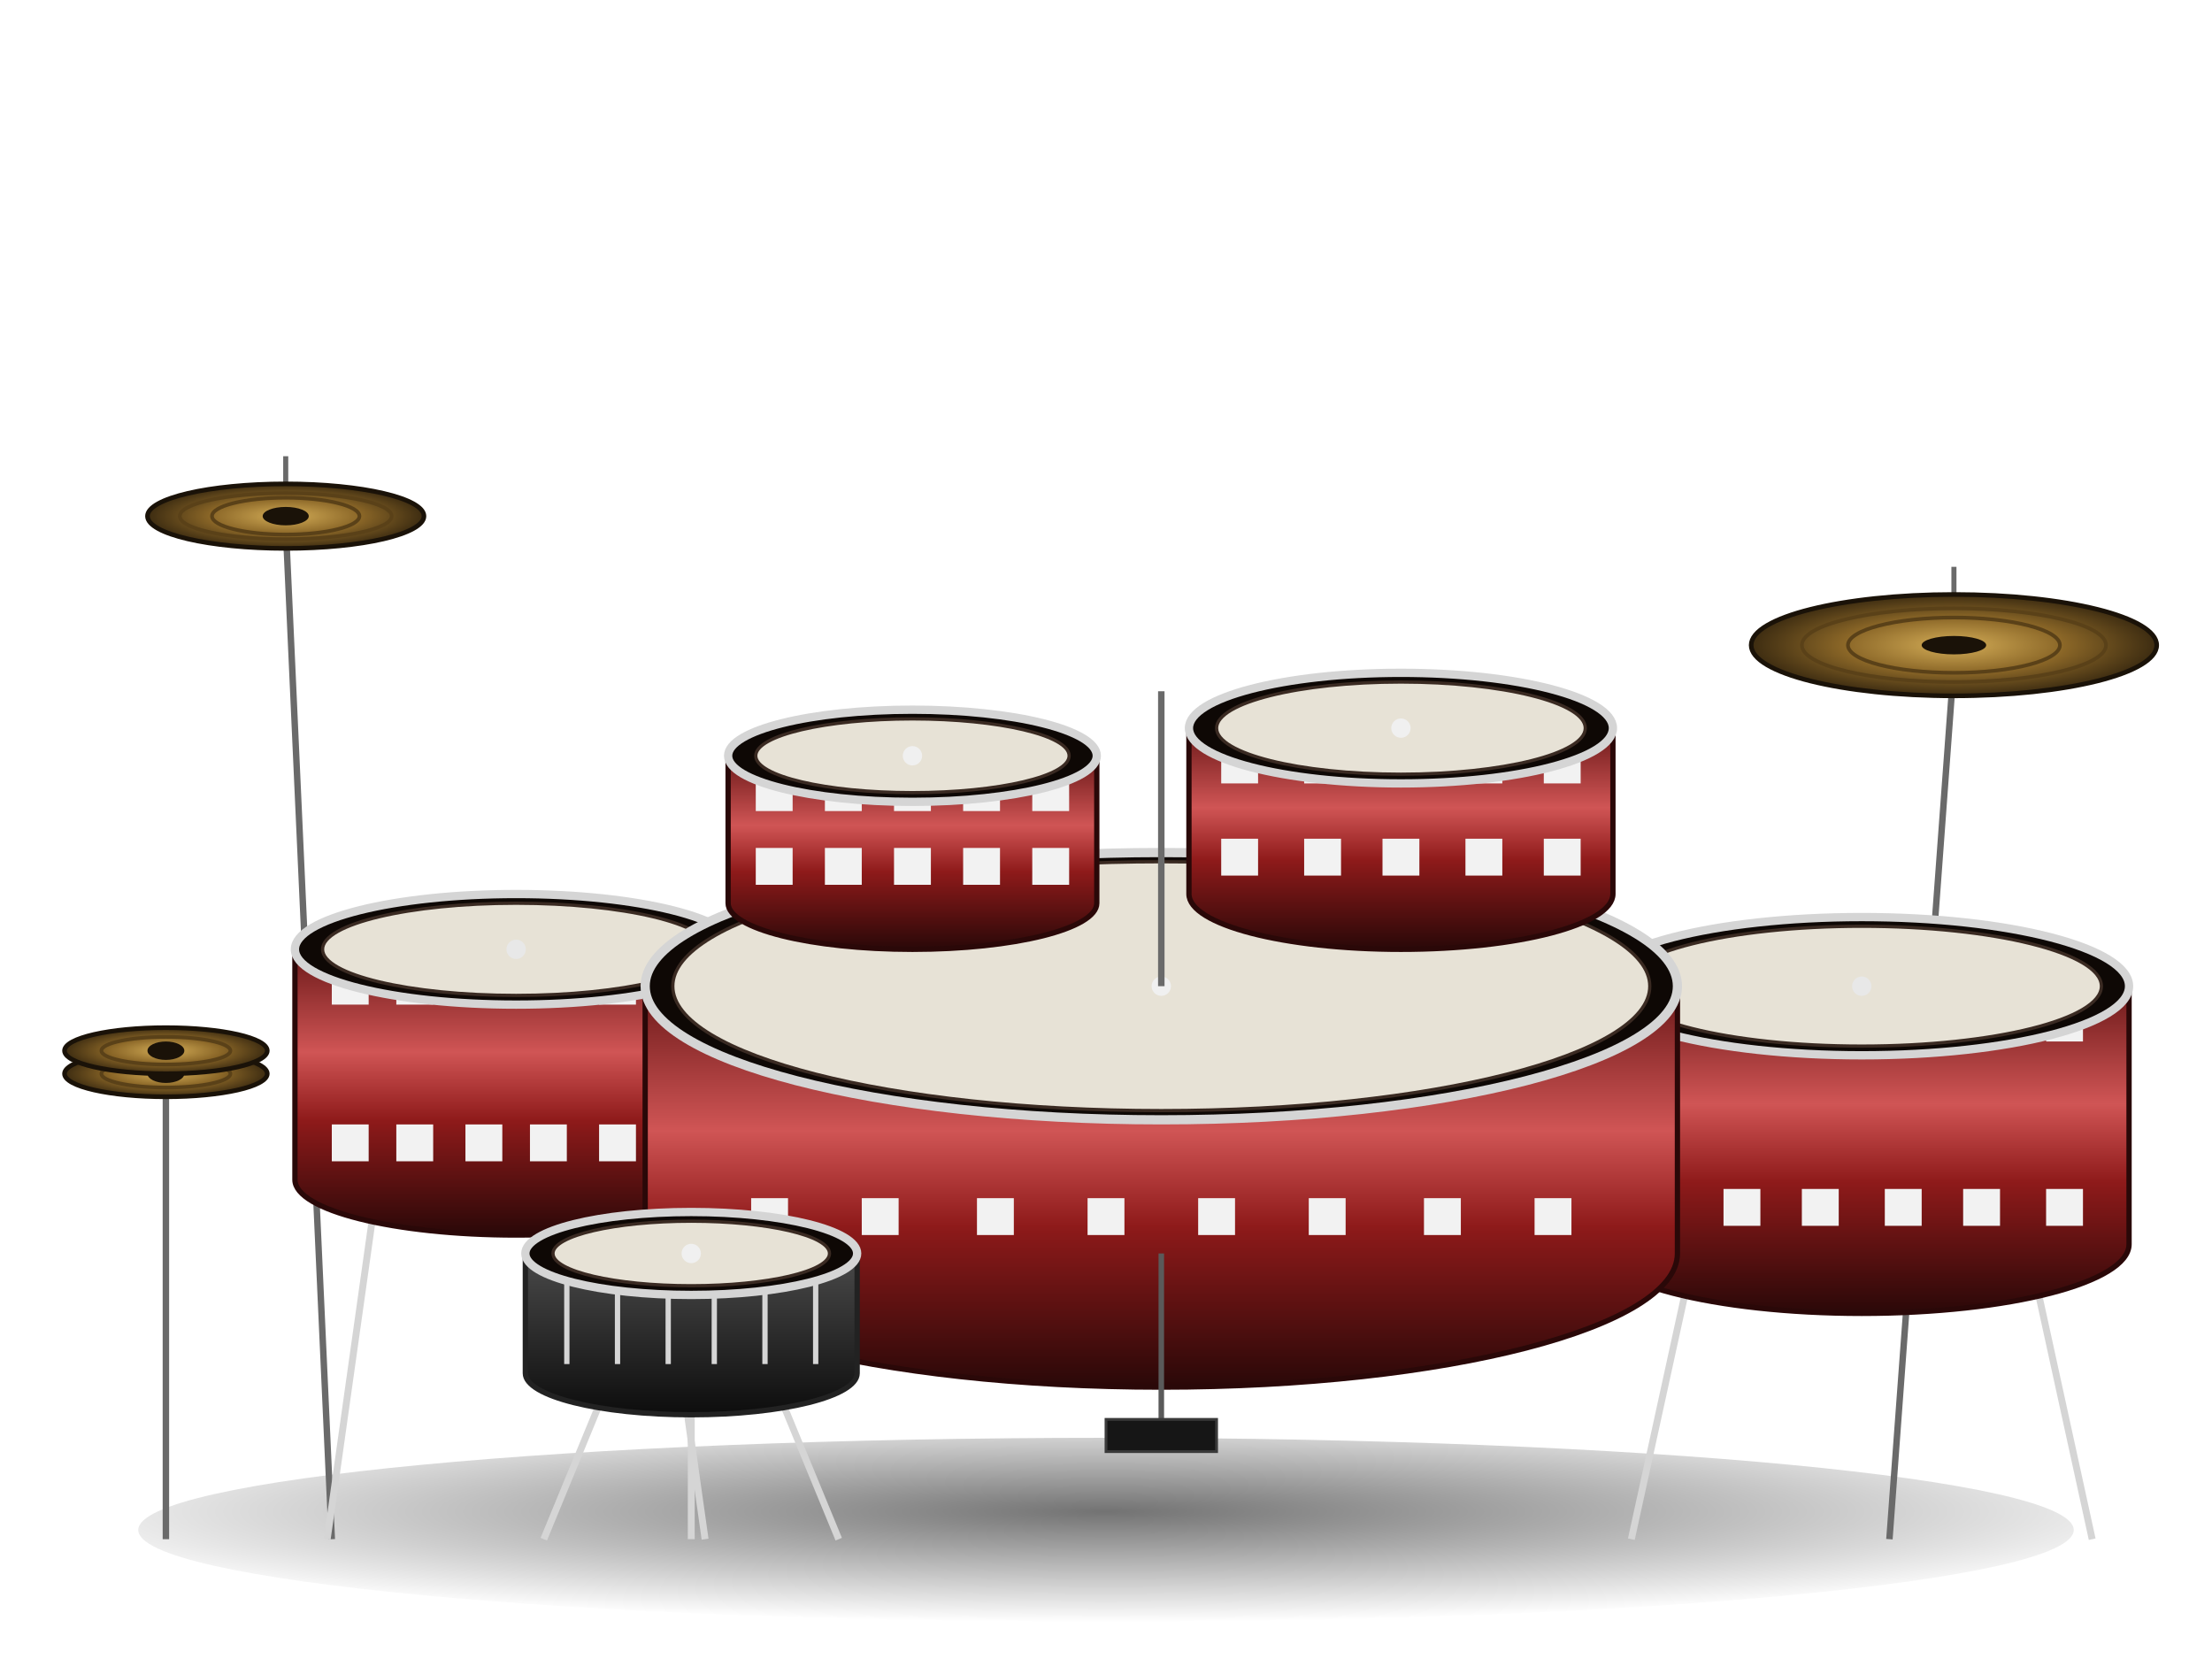
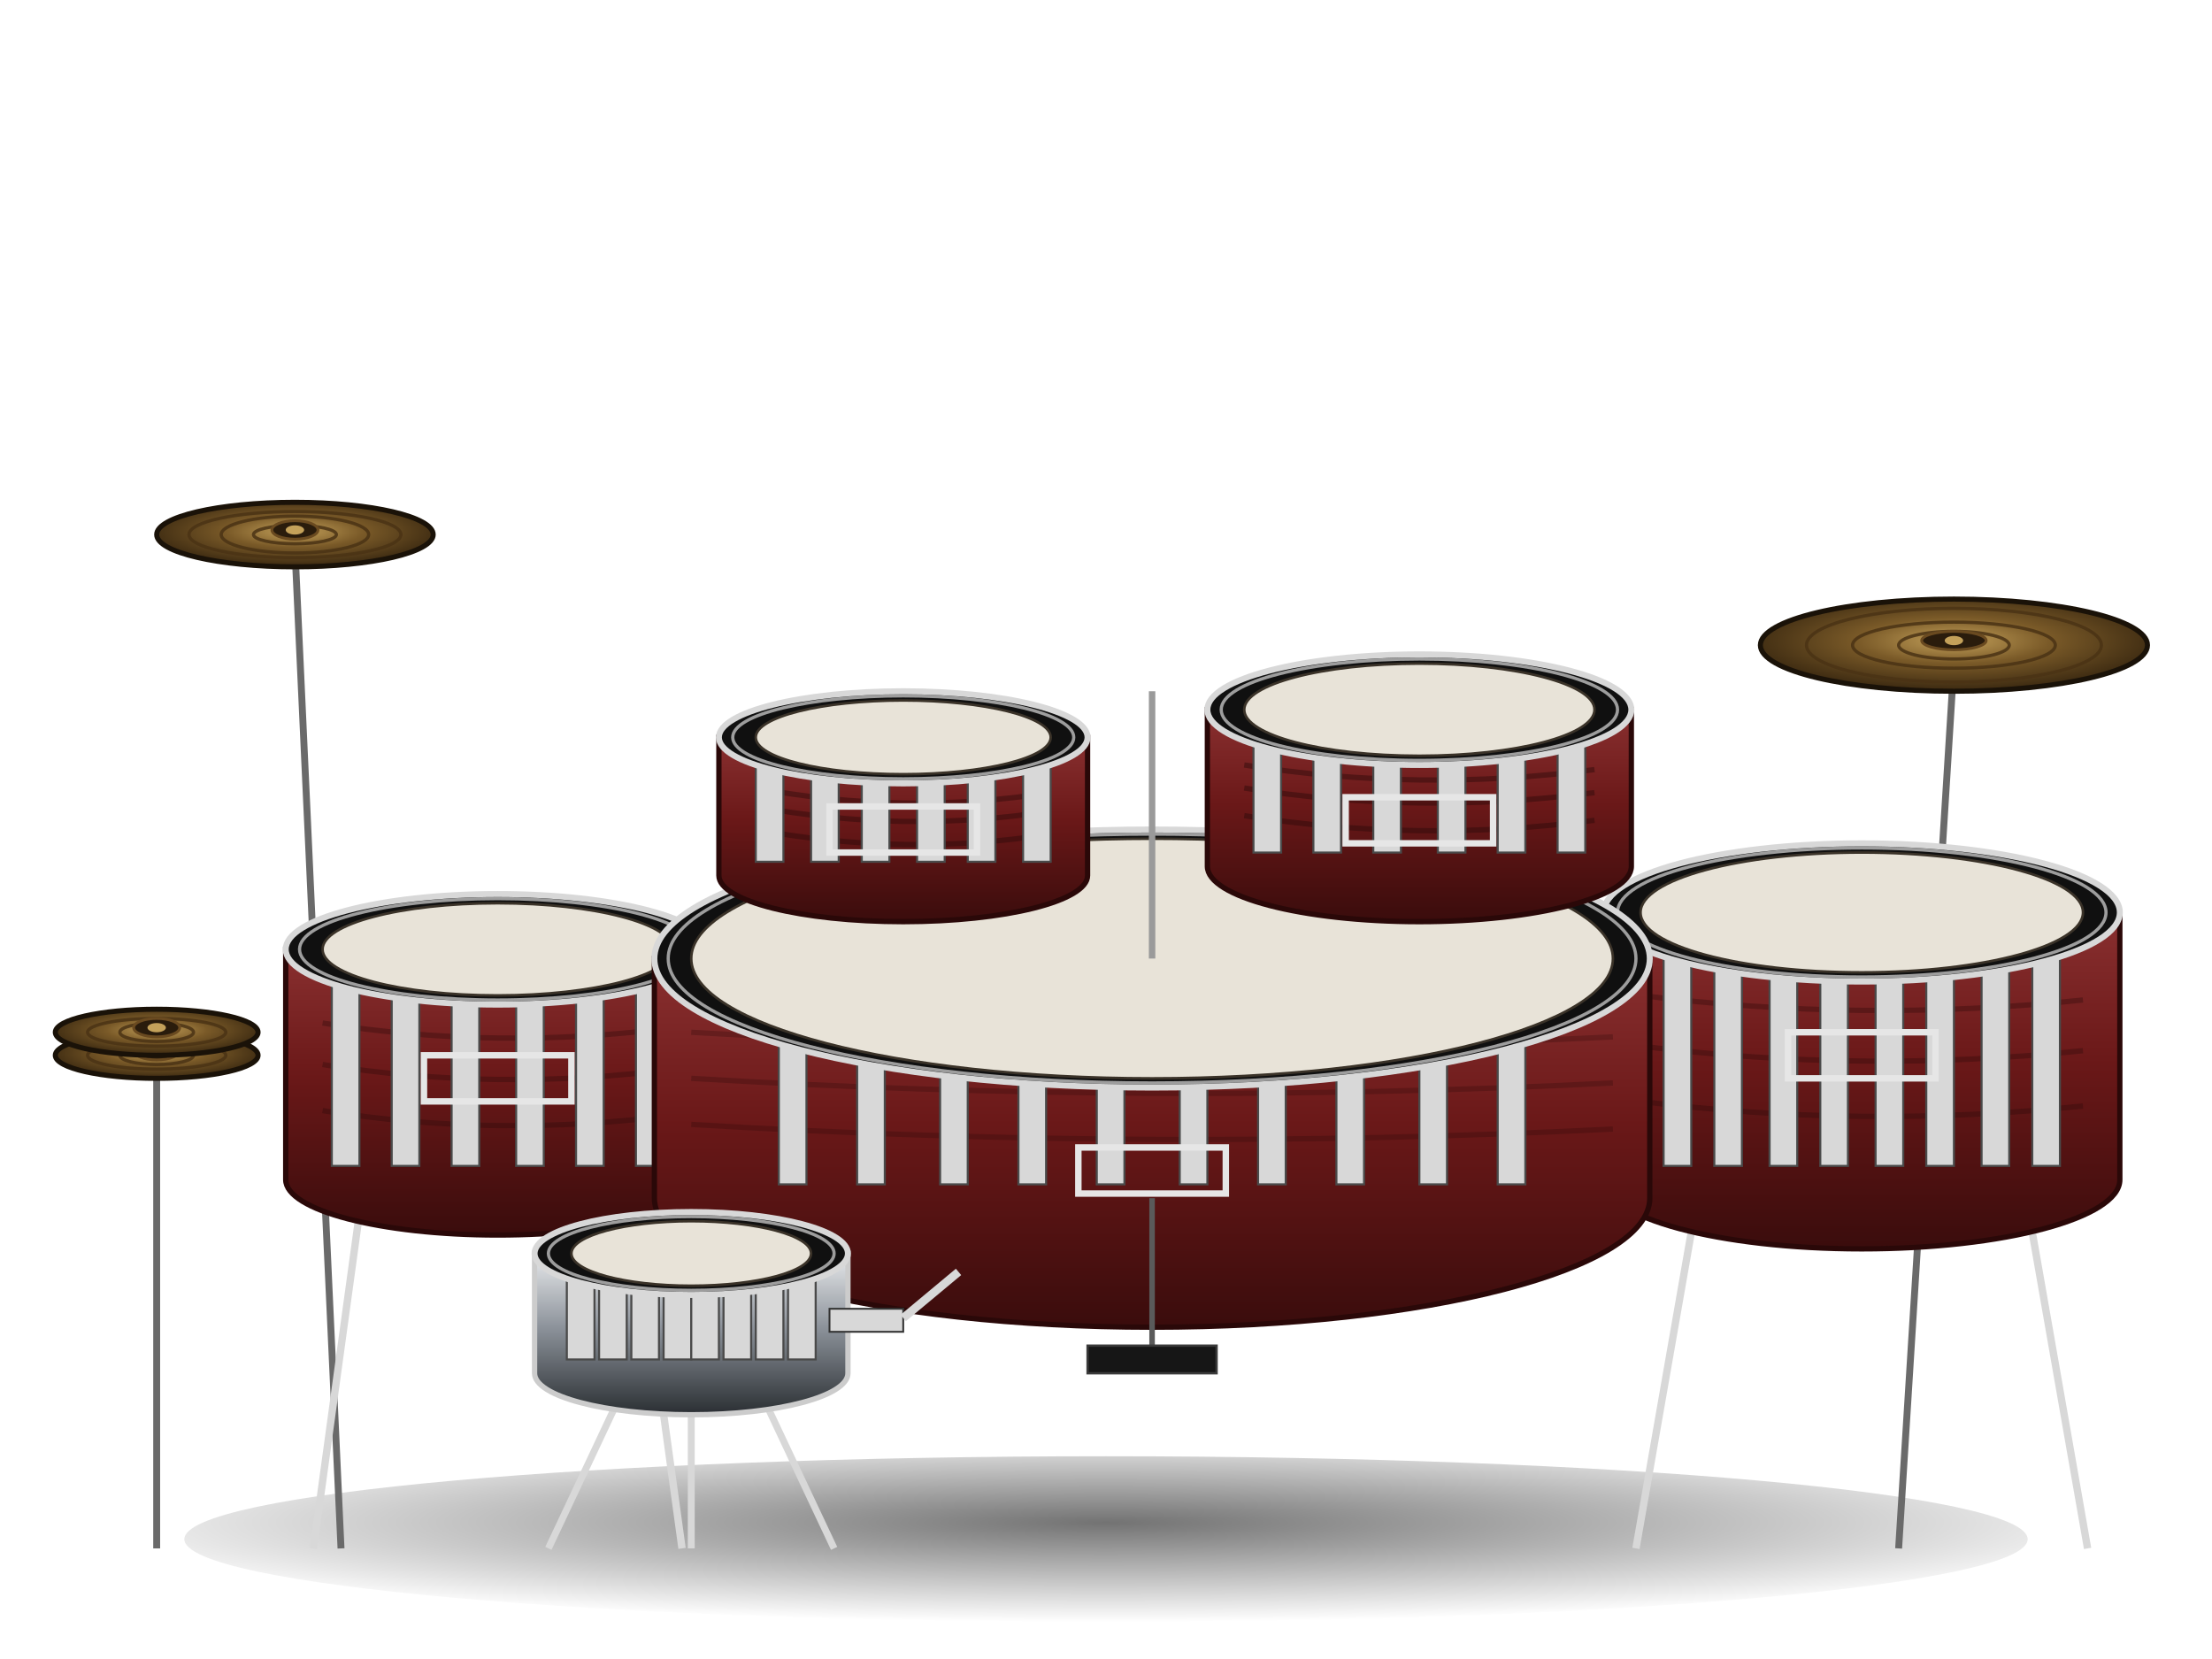
- <svg xmlns="http://www.w3.org/2000/svg" viewBox="0 0 480 360" fill="none" role="img" aria-label="Sonor Phonic drum kit, isometric view">
+ <svg xmlns="http://www.w3.org/2000/svg" viewBox="0 0 480 360" fill="none" role="img" aria-label="Late 1970s red beech drum kit, isometric view">
  <defs>
-     <radialGradient id="so-cymbal" cx="0.5" cy="0.5" r="0.5">
-       <stop offset="0" stop-color="#d4ad57" />
-       <stop offset="0.55" stop-color="#8a6627" />
-       <stop offset="1" stop-color="#3d2c11" />
+     <radialGradient id="so-cymbal" cx="0.5" cy="0.45" r="0.55">
+       <stop offset="0" stop-color="#c4a15a" />
+       <stop offset="0.45" stop-color="#7a5a28" />
+       <stop offset="1" stop-color="#3a2810" />
    </radialGradient>
    <radialGradient id="so-floor" cx="0.5" cy="0.4" r="0.6">
      <stop offset="0" stop-color="#000" stop-opacity="0.55" />
      <stop offset="1" stop-color="#000" stop-opacity="0" />
    </radialGradient>
    <linearGradient id="so-chrome" x1="0" y1="0" x2="0" y2="1">
-       <stop offset="0" stop-color="#4a4a4a" />
-       <stop offset="1" stop-color="#0d0d0d" />
+       <stop offset="0" stop-color="#e8eaec" />
+       <stop offset="0.45" stop-color="#8e949c" />
+       <stop offset="1" stop-color="#2a2e32" />
+     </linearGradient>
+     <linearGradient id="so-brass" x1="0" y1="0" x2="0" y2="1">
+       <stop offset="0" stop-color="#f0d7a0" />
+       <stop offset="0.45" stop-color="#b8883c" />
+       <stop offset="1" stop-color="#5a3c18" />
    </linearGradient>
    <linearGradient id="so-shell" x1="0" y1="0" x2="0" y2="1">
-       <stop offset="0" stop-color="#6a1818" />
-       <stop offset="0.36" stop-color="#d05555" />
-       <stop offset="0.6" stop-color="#8e1a1a" />
-       <stop offset="1" stop-color="#2a0808" />
+       <stop offset="0" stop-color="#8a3030" />
+       <stop offset="0.45" stop-color="#6a1818" />
+       <stop offset="1" stop-color="#3a0c0c" />
    </linearGradient>
  </defs>
-   <ellipse cx="240" cy="332" rx="210" ry="20" fill="url(#so-floor)" />
-   <g>
-     <line x1="62" y1="114" x2="72" y2="334" stroke="#6a6a6a" stroke-width="1.4" />
-     <line x1="62" y1="114" x2="62" y2="99" stroke="#6a6a6a" stroke-width="1.1" />
-     <ellipse cx="62" cy="112" rx="30" ry="7" fill="url(#so-cymbal)" stroke="#1a1208" stroke-width="1" />
-     <ellipse cx="62" cy="112" rx="23" ry="5" fill="none" stroke="#5a4118" stroke-width="0.8" />
-     <ellipse cx="62" cy="112" rx="16" ry="4" fill="none" stroke="#5a4118" stroke-width="0.8" />
-     <ellipse cx="62" cy="112" rx="5" ry="2" fill="#1a1208" />
-   </g>
-   <g>
-     <line x1="424" y1="144" x2="410" y2="334" stroke="#6a6a6a" stroke-width="1.4" />
-     <line x1="424" y1="144" x2="424" y2="123" stroke="#6a6a6a" stroke-width="1.1" />
-     <ellipse cx="424" cy="140" rx="44" ry="11" fill="url(#so-cymbal)" stroke="#1a1208" stroke-width="1" />
-     <ellipse cx="424" cy="140" rx="33" ry="8" fill="none" stroke="#5a4118" stroke-width="0.8" />
-     <ellipse cx="424" cy="140" rx="23" ry="6" fill="none" stroke="#5a4118" stroke-width="0.8" />
-     <ellipse cx="424" cy="140" rx="7" ry="2" fill="#1a1208" />
-   </g>
-   <g>
-     <line x1="82" y1="256" x2="71" y2="334" stroke="#d5d5d5" stroke-width="1.5" />
-     <line x1="142" y1="256" x2="153" y2="334" stroke="#d5d5d5" stroke-width="1.5" />
-     <path d="M64 206 L64 256 A48 12 0 0 0 160 256 L160 206 Z" fill="url(#so-shell)" stroke="#2a0808" stroke-width="1.15" />
+   <ellipse cx="240" cy="334" rx="200" ry="18" fill="url(#so-floor)" />
+   <g>
+     <line x1="64" y1="119" x2="74" y2="336" stroke="#6a6a6a" stroke-width="1.5" />
+     <line x1="64" y1="109" x2="64" y2="118" stroke="#7a7a7a" stroke-width="1.2" />
+     <ellipse cx="64" cy="116" rx="30" ry="7" fill="url(#so-cymbal)" stroke="#1a1208" stroke-width="1.1" />
+     <ellipse cx="64" cy="116" rx="23" ry="5" fill="none" stroke="#4a3214" stroke-width="0.7" opacity="0.85" />
+     <ellipse cx="64" cy="116" rx="16" ry="4" fill="none" stroke="#4a3214" stroke-width="0.7" opacity="0.85" />
+     <ellipse cx="64" cy="116" rx="9" ry="2" fill="none" stroke="#4a3214" stroke-width="0.7" opacity="0.85" />
+     <ellipse cx="64" cy="115" rx="5" ry="2" fill="#2a1c0c" stroke="#6a4a20" stroke-width="0.6" />
+     <ellipse cx="64" cy="115" rx="2" ry="1" fill="#c4a15a" />
+   </g>
+   <g>
+     <line x1="424" y1="144" x2="412" y2="336" stroke="#6a6a6a" stroke-width="1.5" />
+     <line x1="424" y1="130" x2="424" y2="143" stroke="#7a7a7a" stroke-width="1.2" />
+     <ellipse cx="424" cy="140" rx="42" ry="10" fill="url(#so-cymbal)" stroke="#1a1208" stroke-width="1.1" />
+     <ellipse cx="424" cy="140" rx="32" ry="8" fill="none" stroke="#4a3214" stroke-width="0.7" opacity="0.85" />
+     <ellipse cx="424" cy="140" rx="22" ry="5" fill="none" stroke="#4a3214" stroke-width="0.7" opacity="0.85" />
+     <ellipse cx="424" cy="140" rx="12" ry="3" fill="none" stroke="#4a3214" stroke-width="0.7" opacity="0.85" />
+     <ellipse cx="424" cy="139" rx="7" ry="2" fill="#2a1c0c" stroke="#6a4a20" stroke-width="0.6" />
+     <ellipse cx="424" cy="139" rx="2" ry="1" fill="#c4a15a" />
+   </g>
+   <g>
+     <line x1="79" y1="256" x2="68" y2="336" stroke="#d8d8d8" stroke-width="1.6" />
+     <line x1="137" y1="256" x2="148" y2="336" stroke="#d8d8d8" stroke-width="1.6" />
+     <rect x="76" y="254" width="6" height="6" fill="#d8d8d8" />
+     <rect x="134" y="254" width="6" height="6" fill="#d8d8d8" />
+     <path d="M62 206 L62 256 A46 12 0 0 0 154 256 L154 206 Z" fill="url(#so-shell)" stroke="#2a0808" stroke-width="1.15" />
    <clipPath id="so-floor-l">
-       <path d="M64 206 L64 256 A48 12 0 0 0 160 256 L160 206 Z" />
+       <path d="M62 206 L62 256 A46 12 0 0 0 154 256 L154 206 Z" />
    </clipPath>
    <g clip-path="url(#so-floor-l)">
-       </g>
-     <rect x="72" y="210" width="8" height="8" fill="#f2f2f2" />
-     <rect x="72" y="244" width="8" height="8" fill="#f2f2f2" />
-     <rect x="86" y="210" width="8" height="8" fill="#f2f2f2" />
-     <rect x="86" y="244" width="8" height="8" fill="#f2f2f2" />
-     <rect x="101" y="210" width="8" height="8" fill="#f2f2f2" />
-     <rect x="101" y="244" width="8" height="8" fill="#f2f2f2" />
-     <rect x="115" y="210" width="8" height="8" fill="#f2f2f2" />
-     <rect x="115" y="244" width="8" height="8" fill="#f2f2f2" />
-     <rect x="130" y="210" width="8" height="8" fill="#f2f2f2" />
-     <rect x="130" y="244" width="8" height="8" fill="#f2f2f2" />
-     <rect x="144" y="210" width="8" height="8" fill="#f2f2f2" />
-     <rect x="144" y="244" width="8" height="8" fill="#f2f2f2" />
-     <ellipse cx="112" cy="206" rx="48" ry="12" fill="#0e0805" stroke="#d5d5d5" stroke-width="1.8" />
-     <ellipse cx="112" cy="206" rx="42" ry="10" fill="#e7e2d6" stroke="#3a2a22" stroke-width="0.7" />
-     <circle cx="112" cy="206" r="2.1" fill="#e8e8e8" />
-   </g>
-   <g>
-     <line x1="368" y1="270" x2="354" y2="334" stroke="#d5d5d5" stroke-width="1.5" />
-     <line x1="440" y1="270" x2="454" y2="334" stroke="#d5d5d5" stroke-width="1.5" />
-     <path d="M346 214 L346 270 A58 15 0 0 0 462 270 L462 214 Z" fill="url(#so-shell)" stroke="#2a0808" stroke-width="1.15" />
+       <path d="M70 212 Q108 218 146 213" fill="none" stroke="#2a0808" stroke-width="1.15" opacity="0.35" />
+       <path d="M70 222 Q108 228 146 223" fill="none" stroke="#2a0808" stroke-width="1.15" opacity="0.35" />
+       <path d="M70 231 Q108 237 146 232" fill="none" stroke="#2a0808" stroke-width="1.15" opacity="0.35" />
+       <path d="M70 241 Q108 247 146 242" fill="none" stroke="#2a0808" stroke-width="1.15" opacity="0.35" />
+     </g>
+     <rect x="72" y="209" width="6" height="44" fill="#d8d8d8" stroke="#4a4a4a" stroke-width="0.45" />
+     <rect x="85" y="209" width="6" height="44" fill="#d8d8d8" stroke="#4a4a4a" stroke-width="0.45" />
+     <rect x="98" y="209" width="6" height="44" fill="#d8d8d8" stroke="#4a4a4a" stroke-width="0.45" />
+     <rect x="112" y="209" width="6" height="44" fill="#d8d8d8" stroke="#4a4a4a" stroke-width="0.45" />
+     <rect x="125" y="209" width="6" height="44" fill="#d8d8d8" stroke="#4a4a4a" stroke-width="0.45" />
+     <rect x="138" y="209" width="6" height="44" fill="#d8d8d8" stroke="#4a4a4a" stroke-width="0.45" />
+     <rect x="92" y="229" width="32" height="10" fill="none" stroke="#e6e6e6" stroke-width="1.4" />
+     <ellipse cx="108" cy="206" rx="46" ry="12" fill="#101010" stroke="#d8d8d8" stroke-width="1.3" />
+     <ellipse cx="108" cy="206" rx="43" ry="11" fill="none" stroke="#d8d8d8" stroke-width="0.7" opacity="0.7" />
+     <ellipse cx="108" cy="206" rx="38" ry="10" fill="#e8e3d8" stroke="#3a3228" stroke-width="0.55" />
+   </g>
+   <g>
+     <line x1="369" y1="256" x2="355" y2="336" stroke="#d8d8d8" stroke-width="1.6" />
+     <line x1="439" y1="256" x2="453" y2="336" stroke="#d8d8d8" stroke-width="1.6" />
+     <rect x="366" y="254" width="6" height="6" fill="#d8d8d8" />
+     <rect x="436" y="254" width="6" height="6" fill="#d8d8d8" />
+     <path d="M348 198 L348 256 A56 15 0 0 0 460 256 L460 198 Z" fill="url(#so-shell)" stroke="#2a0808" stroke-width="1.15" />
    <clipPath id="so-floor-r">
-       <path d="M346 214 L346 270 A58 15 0 0 0 462 270 L462 214 Z" />
+       <path d="M348 198 L348 256 A56 15 0 0 0 460 256 L460 198 Z" />
    </clipPath>
    <g clip-path="url(#so-floor-r)">
-       </g>
-     <rect x="356" y="218" width="8" height="8" fill="#f2f2f2" />
-     <rect x="356" y="258" width="8" height="8" fill="#f2f2f2" />
-     <rect x="374" y="218" width="8" height="8" fill="#f2f2f2" />
-     <rect x="374" y="258" width="8" height="8" fill="#f2f2f2" />
-     <rect x="391" y="218" width="8" height="8" fill="#f2f2f2" />
-     <rect x="391" y="258" width="8" height="8" fill="#f2f2f2" />
-     <rect x="409" y="218" width="8" height="8" fill="#f2f2f2" />
-     <rect x="409" y="258" width="8" height="8" fill="#f2f2f2" />
-     <rect x="426" y="218" width="8" height="8" fill="#f2f2f2" />
-     <rect x="426" y="258" width="8" height="8" fill="#f2f2f2" />
-     <rect x="444" y="218" width="8" height="8" fill="#f2f2f2" />
-     <rect x="444" y="258" width="8" height="8" fill="#f2f2f2" />
-     <ellipse cx="404" cy="214" rx="58" ry="15" fill="#0e0805" stroke="#d5d5d5" stroke-width="1.8" />
-     <ellipse cx="404" cy="214" rx="52" ry="13" fill="#e7e2d6" stroke="#3a2a22" stroke-width="0.7" />
-     <circle cx="404" cy="214" r="2.1" fill="#e8e8e8" />
-   </g>
-   <g>
-     <path d="M140 214 L140 272 A112 29 0 0 0 364 272 L364 214 Z" fill="url(#so-shell)" stroke="#2a0808" stroke-width="1.15" />
+       <path d="M356 204 Q404 210 452 205" fill="none" stroke="#2a0808" stroke-width="1.15" opacity="0.35" />
+       <path d="M356 216 Q404 222 452 217" fill="none" stroke="#2a0808" stroke-width="1.15" opacity="0.35" />
+       <path d="M356 227 Q404 233 452 228" fill="none" stroke="#2a0808" stroke-width="1.15" opacity="0.35" />
+       <path d="M356 239 Q404 245 452 240" fill="none" stroke="#2a0808" stroke-width="1.15" opacity="0.35" />
+     </g>
+     <rect x="361" y="201" width="6" height="52" fill="#d8d8d8" stroke="#4a4a4a" stroke-width="0.45" />
+     <rect x="372" y="201" width="6" height="52" fill="#d8d8d8" stroke="#4a4a4a" stroke-width="0.45" />
+     <rect x="384" y="201" width="6" height="52" fill="#d8d8d8" stroke="#4a4a4a" stroke-width="0.45" />
+     <rect x="395" y="201" width="6" height="52" fill="#d8d8d8" stroke="#4a4a4a" stroke-width="0.45" />
+     <rect x="407" y="201" width="6" height="52" fill="#d8d8d8" stroke="#4a4a4a" stroke-width="0.45" />
+     <rect x="418" y="201" width="6" height="52" fill="#d8d8d8" stroke="#4a4a4a" stroke-width="0.45" />
+     <rect x="430" y="201" width="6" height="52" fill="#d8d8d8" stroke="#4a4a4a" stroke-width="0.45" />
+     <rect x="441" y="201" width="6" height="52" fill="#d8d8d8" stroke="#4a4a4a" stroke-width="0.45" />
+     <rect x="388" y="224" width="32" height="10" fill="none" stroke="#e6e6e6" stroke-width="1.4" />
+     <ellipse cx="404" cy="198" rx="56" ry="15" fill="#101010" stroke="#d8d8d8" stroke-width="1.3" />
+     <ellipse cx="404" cy="198" rx="53" ry="14" fill="none" stroke="#d8d8d8" stroke-width="0.7" opacity="0.7" />
+     <ellipse cx="404" cy="198" rx="48" ry="13" fill="#e8e3d8" stroke="#3a3228" stroke-width="0.55" />
+   </g>
+   <g>
+     <path d="M142 208 L142 260 A108 28 0 0 0 358 260 L358 208 Z" fill="url(#so-shell)" stroke="#2a0808" stroke-width="1.15" />
    <clipPath id="so-bass">
-       <path d="M140 214 L140 272 A112 29 0 0 0 364 272 L364 214 Z" />
+       <path d="M142 208 L142 260 A108 28 0 0 0 358 260 L358 208 Z" />
    </clipPath>
    <g clip-path="url(#so-bass)">
-       </g>
-     <rect x="163" y="218" width="8" height="8" fill="#f2f2f2" />
-     <rect x="163" y="260" width="8" height="8" fill="#f2f2f2" />
-     <rect x="187" y="218" width="8" height="8" fill="#f2f2f2" />
-     <rect x="187" y="260" width="8" height="8" fill="#f2f2f2" />
-     <rect x="212" y="218" width="8" height="8" fill="#f2f2f2" />
-     <rect x="212" y="260" width="8" height="8" fill="#f2f2f2" />
-     <rect x="236" y="218" width="8" height="8" fill="#f2f2f2" />
-     <rect x="236" y="260" width="8" height="8" fill="#f2f2f2" />
-     <rect x="260" y="218" width="8" height="8" fill="#f2f2f2" />
-     <rect x="260" y="260" width="8" height="8" fill="#f2f2f2" />
-     <rect x="284" y="218" width="8" height="8" fill="#f2f2f2" />
-     <rect x="284" y="260" width="8" height="8" fill="#f2f2f2" />
-     <rect x="309" y="218" width="8" height="8" fill="#f2f2f2" />
-     <rect x="309" y="260" width="8" height="8" fill="#f2f2f2" />
-     <rect x="333" y="218" width="8" height="8" fill="#f2f2f2" />
-     <rect x="333" y="260" width="8" height="8" fill="#f2f2f2" />
-     <ellipse cx="252" cy="214" rx="112" ry="29" fill="#0e0805" stroke="#d5d5d5" stroke-width="2" />
-     <ellipse cx="252" cy="214" rx="106" ry="27" fill="#e7e2d6" stroke="#3a2a22" stroke-width="0.7" />
-     <circle cx="252" cy="214" r="2.1" fill="#f0f0f0" />
-     <line x1="252" y1="272" x2="252" y2="308" stroke="#5a5a5a" stroke-width="1.2" />
-     <rect x="240" y="308" width="24" height="7" fill="#161616" stroke="#3a3a3a" stroke-width="0.6" />
-   </g>
-   <line x1="252" y1="214" x2="252" y2="150" stroke="#6a6a6a" stroke-width="1.4" />
-   <g>
-     <path d="M158 164 L158 196 A40 10 0 0 0 238 196 L238 164 Z" fill="url(#so-shell)" stroke="#2a0808" stroke-width="1.15" />
+       <path d="M150 214 Q250 220 350 215" fill="none" stroke="#2a0808" stroke-width="1.15" opacity="0.28" />
+       <path d="M150 224 Q250 230 350 225" fill="none" stroke="#2a0808" stroke-width="1.15" opacity="0.28" />
+       <path d="M150 234 Q250 240 350 235" fill="none" stroke="#2a0808" stroke-width="1.15" opacity="0.28" />
+       <path d="M150 244 Q250 250 350 245" fill="none" stroke="#2a0808" stroke-width="1.15" opacity="0.28" />
+     </g>
+     <rect x="169" y="211" width="6" height="46" fill="#d8d8d8" stroke="#4a4a4a" stroke-width="0.45" />
+     <rect x="186" y="211" width="6" height="46" fill="#d8d8d8" stroke="#4a4a4a" stroke-width="0.45" />
+     <rect x="204" y="211" width="6" height="46" fill="#d8d8d8" stroke="#4a4a4a" stroke-width="0.45" />
+     <rect x="221" y="211" width="6" height="46" fill="#d8d8d8" stroke="#4a4a4a" stroke-width="0.45" />
+     <rect x="238" y="211" width="6" height="46" fill="#d8d8d8" stroke="#4a4a4a" stroke-width="0.45" />
+     <rect x="256" y="211" width="6" height="46" fill="#d8d8d8" stroke="#4a4a4a" stroke-width="0.45" />
+     <rect x="273" y="211" width="6" height="46" fill="#d8d8d8" stroke="#4a4a4a" stroke-width="0.45" />
+     <rect x="290" y="211" width="6" height="46" fill="#d8d8d8" stroke="#4a4a4a" stroke-width="0.45" />
+     <rect x="308" y="211" width="6" height="46" fill="#d8d8d8" stroke="#4a4a4a" stroke-width="0.45" />
+     <rect x="325" y="211" width="6" height="46" fill="#d8d8d8" stroke="#4a4a4a" stroke-width="0.45" />
+     <rect x="234" y="249" width="32" height="10" fill="none" stroke="#e6e6e6" stroke-width="1.4" />
+     <ellipse cx="250" cy="208" rx="108" ry="28" fill="#101010" stroke="#d8d8d8" stroke-width="1.3" />
+     <ellipse cx="250" cy="208" rx="105" ry="27" fill="none" stroke="#d8d8d8" stroke-width="0.7" opacity="0.7" />
+     <ellipse cx="250" cy="208" rx="100" ry="26" fill="#e8e3d8" stroke="#3a3228" stroke-width="0.55" />
+     <line x1="250" y1="260" x2="250" y2="292" stroke="#5a5a5a" stroke-width="1.2" />
+     <rect x="236" y="292" width="28" height="6" fill="#161616" stroke="#3a3a3a" stroke-width="0.5" />
+   </g>
+   <line x1="250" y1="208" x2="250" y2="150" stroke="#9a9a9a" stroke-width="1.4" />
+   <g>
+     <path d="M156 160 L156 190 A40 10 0 0 0 236 190 L236 160 Z" fill="url(#so-shell)" stroke="#2a0808" stroke-width="1.15" />
    <clipPath id="so-rack-l">
-       <path d="M158 164 L158 196 A40 10 0 0 0 238 196 L238 164 Z" />
+       <path d="M156 160 L156 190 A40 10 0 0 0 236 190 L236 160 Z" />
    </clipPath>
    <g clip-path="url(#so-rack-l)">
-       </g>
-     <rect x="164" y="168" width="8" height="8" fill="#f2f2f2" />
-     <rect x="164" y="184" width="8" height="8" fill="#f2f2f2" />
-     <rect x="179" y="168" width="8" height="8" fill="#f2f2f2" />
-     <rect x="179" y="184" width="8" height="8" fill="#f2f2f2" />
-     <rect x="194" y="168" width="8" height="8" fill="#f2f2f2" />
-     <rect x="194" y="184" width="8" height="8" fill="#f2f2f2" />
-     <rect x="209" y="168" width="8" height="8" fill="#f2f2f2" />
-     <rect x="209" y="184" width="8" height="8" fill="#f2f2f2" />
-     <rect x="224" y="168" width="8" height="8" fill="#f2f2f2" />
-     <rect x="224" y="184" width="8" height="8" fill="#f2f2f2" />
-     <ellipse cx="198" cy="164" rx="40" ry="10" fill="#0e0805" stroke="#d5d5d5" stroke-width="1.8" />
-     <ellipse cx="198" cy="164" rx="34" ry="8" fill="#e7e2d6" stroke="#3a2a22" stroke-width="0.7" />
-     <circle cx="198" cy="164" r="2.1" fill="#f0f0f0" />
-   </g>
-   <g>
-     <path d="M258 158 L258 194 A46 12 0 0 0 350 194 L350 158 Z" fill="url(#so-shell)" stroke="#2a0808" stroke-width="1.15" />
+       <path d="M164 166 Q196 172 228 167" fill="none" stroke="#2a0808" stroke-width="1.15" opacity="0.45" />
+       <path d="M164 171 Q196 177 228 172" fill="none" stroke="#2a0808" stroke-width="1.15" opacity="0.45" />
+       <path d="M164 175 Q196 181 228 176" fill="none" stroke="#2a0808" stroke-width="1.15" opacity="0.45" />
+       <path d="M164 180 Q196 186 228 181" fill="none" stroke="#2a0808" stroke-width="1.15" opacity="0.45" />
+     </g>
+     <rect x="164" y="163" width="6" height="24" fill="#d8d8d8" stroke="#4a4a4a" stroke-width="0.45" />
+     <rect x="176" y="163" width="6" height="24" fill="#d8d8d8" stroke="#4a4a4a" stroke-width="0.45" />
+     <rect x="187" y="163" width="6" height="24" fill="#d8d8d8" stroke="#4a4a4a" stroke-width="0.45" />
+     <rect x="199" y="163" width="6" height="24" fill="#d8d8d8" stroke="#4a4a4a" stroke-width="0.45" />
+     <rect x="210" y="163" width="6" height="24" fill="#d8d8d8" stroke="#4a4a4a" stroke-width="0.45" />
+     <rect x="222" y="163" width="6" height="24" fill="#d8d8d8" stroke="#4a4a4a" stroke-width="0.45" />
+     <rect x="180" y="175" width="32" height="10" fill="none" stroke="#e6e6e6" stroke-width="1.4" />
+     <ellipse cx="196" cy="160" rx="40" ry="10" fill="#101010" stroke="#d8d8d8" stroke-width="1.3" />
+     <ellipse cx="196" cy="160" rx="37" ry="9" fill="none" stroke="#d8d8d8" stroke-width="0.7" opacity="0.7" />
+     <ellipse cx="196" cy="160" rx="32" ry="8" fill="#e8e3d8" stroke="#3a3228" stroke-width="0.55" />
+   </g>
+   <g>
+     <path d="M262 154 L262 188 A46 12 0 0 0 354 188 L354 154 Z" fill="url(#so-shell)" stroke="#2a0808" stroke-width="1.15" />
    <clipPath id="so-rack-r">
-       <path d="M258 158 L258 194 A46 12 0 0 0 350 194 L350 158 Z" />
+       <path d="M262 154 L262 188 A46 12 0 0 0 354 188 L354 154 Z" />
    </clipPath>
    <g clip-path="url(#so-rack-r)">
-       </g>
-     <rect x="265" y="162" width="8" height="8" fill="#f2f2f2" />
-     <rect x="265" y="182" width="8" height="8" fill="#f2f2f2" />
-     <rect x="283" y="162" width="8" height="8" fill="#f2f2f2" />
-     <rect x="283" y="182" width="8" height="8" fill="#f2f2f2" />
-     <rect x="300" y="162" width="8" height="8" fill="#f2f2f2" />
-     <rect x="300" y="182" width="8" height="8" fill="#f2f2f2" />
-     <rect x="318" y="162" width="8" height="8" fill="#f2f2f2" />
-     <rect x="318" y="182" width="8" height="8" fill="#f2f2f2" />
-     <rect x="335" y="162" width="8" height="8" fill="#f2f2f2" />
-     <rect x="335" y="182" width="8" height="8" fill="#f2f2f2" />
-     <ellipse cx="304" cy="158" rx="46" ry="12" fill="#0e0805" stroke="#d5d5d5" stroke-width="1.8" />
-     <ellipse cx="304" cy="158" rx="40" ry="10" fill="#e7e2d6" stroke="#3a2a22" stroke-width="0.7" />
-     <circle cx="304" cy="158" r="2.1" fill="#f0f0f0" />
-   </g>
-   <g>
-     <line x1="132" y1="300" x2="118" y2="334" stroke="#d5d5d5" stroke-width="1.5" />
-     <line x1="150" y1="302" x2="150" y2="334" stroke="#d5d5d5" stroke-width="1.5" />
-     <line x1="168" y1="300" x2="182" y2="334" stroke="#d5d5d5" stroke-width="1.5" />
-     <path d="M114 272 L114 298 A36 9 0 0 0 186 298 L186 272 Z" fill="url(#so-chrome)" stroke="#222" stroke-width="1.15" />
+       <path d="M270 160 Q308 166 346 161" fill="none" stroke="#2a0808" stroke-width="1.15" opacity="0.45" />
+       <path d="M270 166 Q308 172 346 167" fill="none" stroke="#2a0808" stroke-width="1.15" opacity="0.45" />
+       <path d="M270 171 Q308 177 346 172" fill="none" stroke="#2a0808" stroke-width="1.15" opacity="0.45" />
+       <path d="M270 177 Q308 183 346 178" fill="none" stroke="#2a0808" stroke-width="1.15" opacity="0.45" />
+     </g>
+     <rect x="272" y="157" width="6" height="28" fill="#d8d8d8" stroke="#4a4a4a" stroke-width="0.45" />
+     <rect x="285" y="157" width="6" height="28" fill="#d8d8d8" stroke="#4a4a4a" stroke-width="0.45" />
+     <rect x="298" y="157" width="6" height="28" fill="#d8d8d8" stroke="#4a4a4a" stroke-width="0.45" />
+     <rect x="312" y="157" width="6" height="28" fill="#d8d8d8" stroke="#4a4a4a" stroke-width="0.45" />
+     <rect x="325" y="157" width="6" height="28" fill="#d8d8d8" stroke="#4a4a4a" stroke-width="0.45" />
+     <rect x="338" y="157" width="6" height="28" fill="#d8d8d8" stroke="#4a4a4a" stroke-width="0.45" />
+     <rect x="292" y="173" width="32" height="10" fill="none" stroke="#e6e6e6" stroke-width="1.4" />
+     <ellipse cx="308" cy="154" rx="46" ry="12" fill="#101010" stroke="#d8d8d8" stroke-width="1.3" />
+     <ellipse cx="308" cy="154" rx="43" ry="11" fill="none" stroke="#d8d8d8" stroke-width="0.7" opacity="0.7" />
+     <ellipse cx="308" cy="154" rx="38" ry="10" fill="#e8e3d8" stroke="#3a3228" stroke-width="0.55" />
+   </g>
+   <g>
+     <line x1="135" y1="302" x2="119" y2="336" stroke="#d8d8d8" stroke-width="1.5" />
+     <line x1="150" y1="304" x2="150" y2="336" stroke="#d8d8d8" stroke-width="1.5" />
+     <line x1="165" y1="302" x2="181" y2="336" stroke="#d8d8d8" stroke-width="1.5" />
+     <path d="M116 272 L116 298 A34 9 0 0 0 184 298 L184 272 Z" fill="url(#so-chrome)" stroke="#ccc" stroke-width="1.15" />
    <clipPath id="so-snare">
-       <path d="M114 272 L114 298 A36 9 0 0 0 186 298 L186 272 Z" />
+       <path d="M116 272 L116 298 A34 9 0 0 0 184 298 L184 272 Z" />
    </clipPath>
    <g clip-path="url(#so-snare)">
      </g>
-     <line x1="123" y1="274" x2="123" y2="296" stroke="#d5d5d5" stroke-width="1.15" />
-     <line x1="134" y1="274" x2="134" y2="296" stroke="#d5d5d5" stroke-width="1.15" />
-     <line x1="145" y1="274" x2="145" y2="296" stroke="#d5d5d5" stroke-width="1.15" />
-     <line x1="155" y1="274" x2="155" y2="296" stroke="#d5d5d5" stroke-width="1.15" />
-     <line x1="166" y1="274" x2="166" y2="296" stroke="#d5d5d5" stroke-width="1.15" />
-     <line x1="177" y1="274" x2="177" y2="296" stroke="#d5d5d5" stroke-width="1.15" />
-     <ellipse cx="150" cy="272" rx="36" ry="9" fill="#0e0805" stroke="#d5d5d5" stroke-width="1.8" />
-     <ellipse cx="150" cy="272" rx="30" ry="7" fill="#e7e2d6" stroke="#3a2a22" stroke-width="0.7" />
-     <circle cx="150" cy="272" r="2.1" fill="#f0f0f0" />
-   </g>
-   <g>
-     <line x1="36" y1="230" x2="36" y2="334" stroke="#6a6a6a" stroke-width="1.4" />
-     <ellipse cx="36" cy="233" rx="22" ry="5" fill="url(#so-cymbal)" stroke="#1a1208" stroke-width="1" />
-     <ellipse cx="36" cy="233" rx="14" ry="3" fill="none" stroke="#5a4118" stroke-width="0.8" />
-     <ellipse cx="36" cy="233" rx="4" ry="2" fill="#1a1208" />
-     <ellipse cx="36" cy="228" rx="22" ry="5" fill="url(#so-cymbal)" stroke="#1a1208" stroke-width="1" />
-     <ellipse cx="36" cy="228" rx="14" ry="3" fill="none" stroke="#5a4118" stroke-width="0.8" />
-     <ellipse cx="36" cy="228" rx="4" ry="2" fill="#1a1208" />
+     <rect x="123" y="275" width="6" height="20" fill="#d8d8d8" stroke="#4a4a4a" stroke-width="0.45" />
+     <rect x="130" y="275" width="6" height="20" fill="#d8d8d8" stroke="#4a4a4a" stroke-width="0.45" />
+     <rect x="137" y="275" width="6" height="20" fill="#d8d8d8" stroke="#4a4a4a" stroke-width="0.45" />
+     <rect x="144" y="275" width="6" height="20" fill="#d8d8d8" stroke="#4a4a4a" stroke-width="0.45" />
+     <rect x="150" y="275" width="6" height="20" fill="#d8d8d8" stroke="#4a4a4a" stroke-width="0.45" />
+     <rect x="157" y="275" width="6" height="20" fill="#d8d8d8" stroke="#4a4a4a" stroke-width="0.45" />
+     <rect x="164" y="275" width="6" height="20" fill="#d8d8d8" stroke="#4a4a4a" stroke-width="0.45" />
+     <rect x="171" y="275" width="6" height="20" fill="#d8d8d8" stroke="#4a4a4a" stroke-width="0.45" />
+     <ellipse cx="150" cy="272" rx="34" ry="9" fill="#101010" stroke="#d8d8d8" stroke-width="1.3" />
+     <ellipse cx="150" cy="272" rx="31" ry="8" fill="none" stroke="#d8d8d8" stroke-width="0.7" opacity="0.7" />
+     <ellipse cx="150" cy="272" rx="26" ry="7" fill="#e8e3d8" stroke="#3a3228" stroke-width="0.55" />
+     <rect x="180" y="284" width="16" height="5" fill="#d8d8d8" stroke="#333" stroke-width="0.4" />
+     <line x1="196" y1="286" x2="208" y2="276" stroke="#d8d8d8" stroke-width="1.8" />
+   </g>
+   <g>
+     <line x1="34" y1="226" x2="34" y2="336" stroke="#6a6a6a" stroke-width="1.5" />
+     <ellipse cx="34" cy="229" rx="22" ry="5" fill="url(#so-cymbal)" stroke="#1a1208" stroke-width="1.1" />
+     <ellipse cx="34" cy="229" rx="15" ry="3" fill="none" stroke="#4a3214" stroke-width="0.7" opacity="0.85" />
+     <ellipse cx="34" cy="229" rx="8" ry="2" fill="none" stroke="#4a3214" stroke-width="0.7" opacity="0.85" />
+     <ellipse cx="34" cy="228" rx="5" ry="2" fill="#2a1c0c" stroke="#6a4a20" stroke-width="0.6" />
+     <ellipse cx="34" cy="228" rx="2" ry="1" fill="#c4a15a" />
+     <ellipse cx="34" cy="224" rx="22" ry="5" fill="url(#so-cymbal)" stroke="#1a1208" stroke-width="1.1" />
+     <ellipse cx="34" cy="224" rx="15" ry="3" fill="none" stroke="#4a3214" stroke-width="0.7" opacity="0.85" />
+     <ellipse cx="34" cy="224" rx="8" ry="2" fill="none" stroke="#4a3214" stroke-width="0.7" opacity="0.85" />
+     <ellipse cx="34" cy="223" rx="5" ry="2" fill="#2a1c0c" stroke="#6a4a20" stroke-width="0.6" />
+     <ellipse cx="34" cy="223" rx="2" ry="1" fill="#c4a15a" />
  </g>
</svg>
